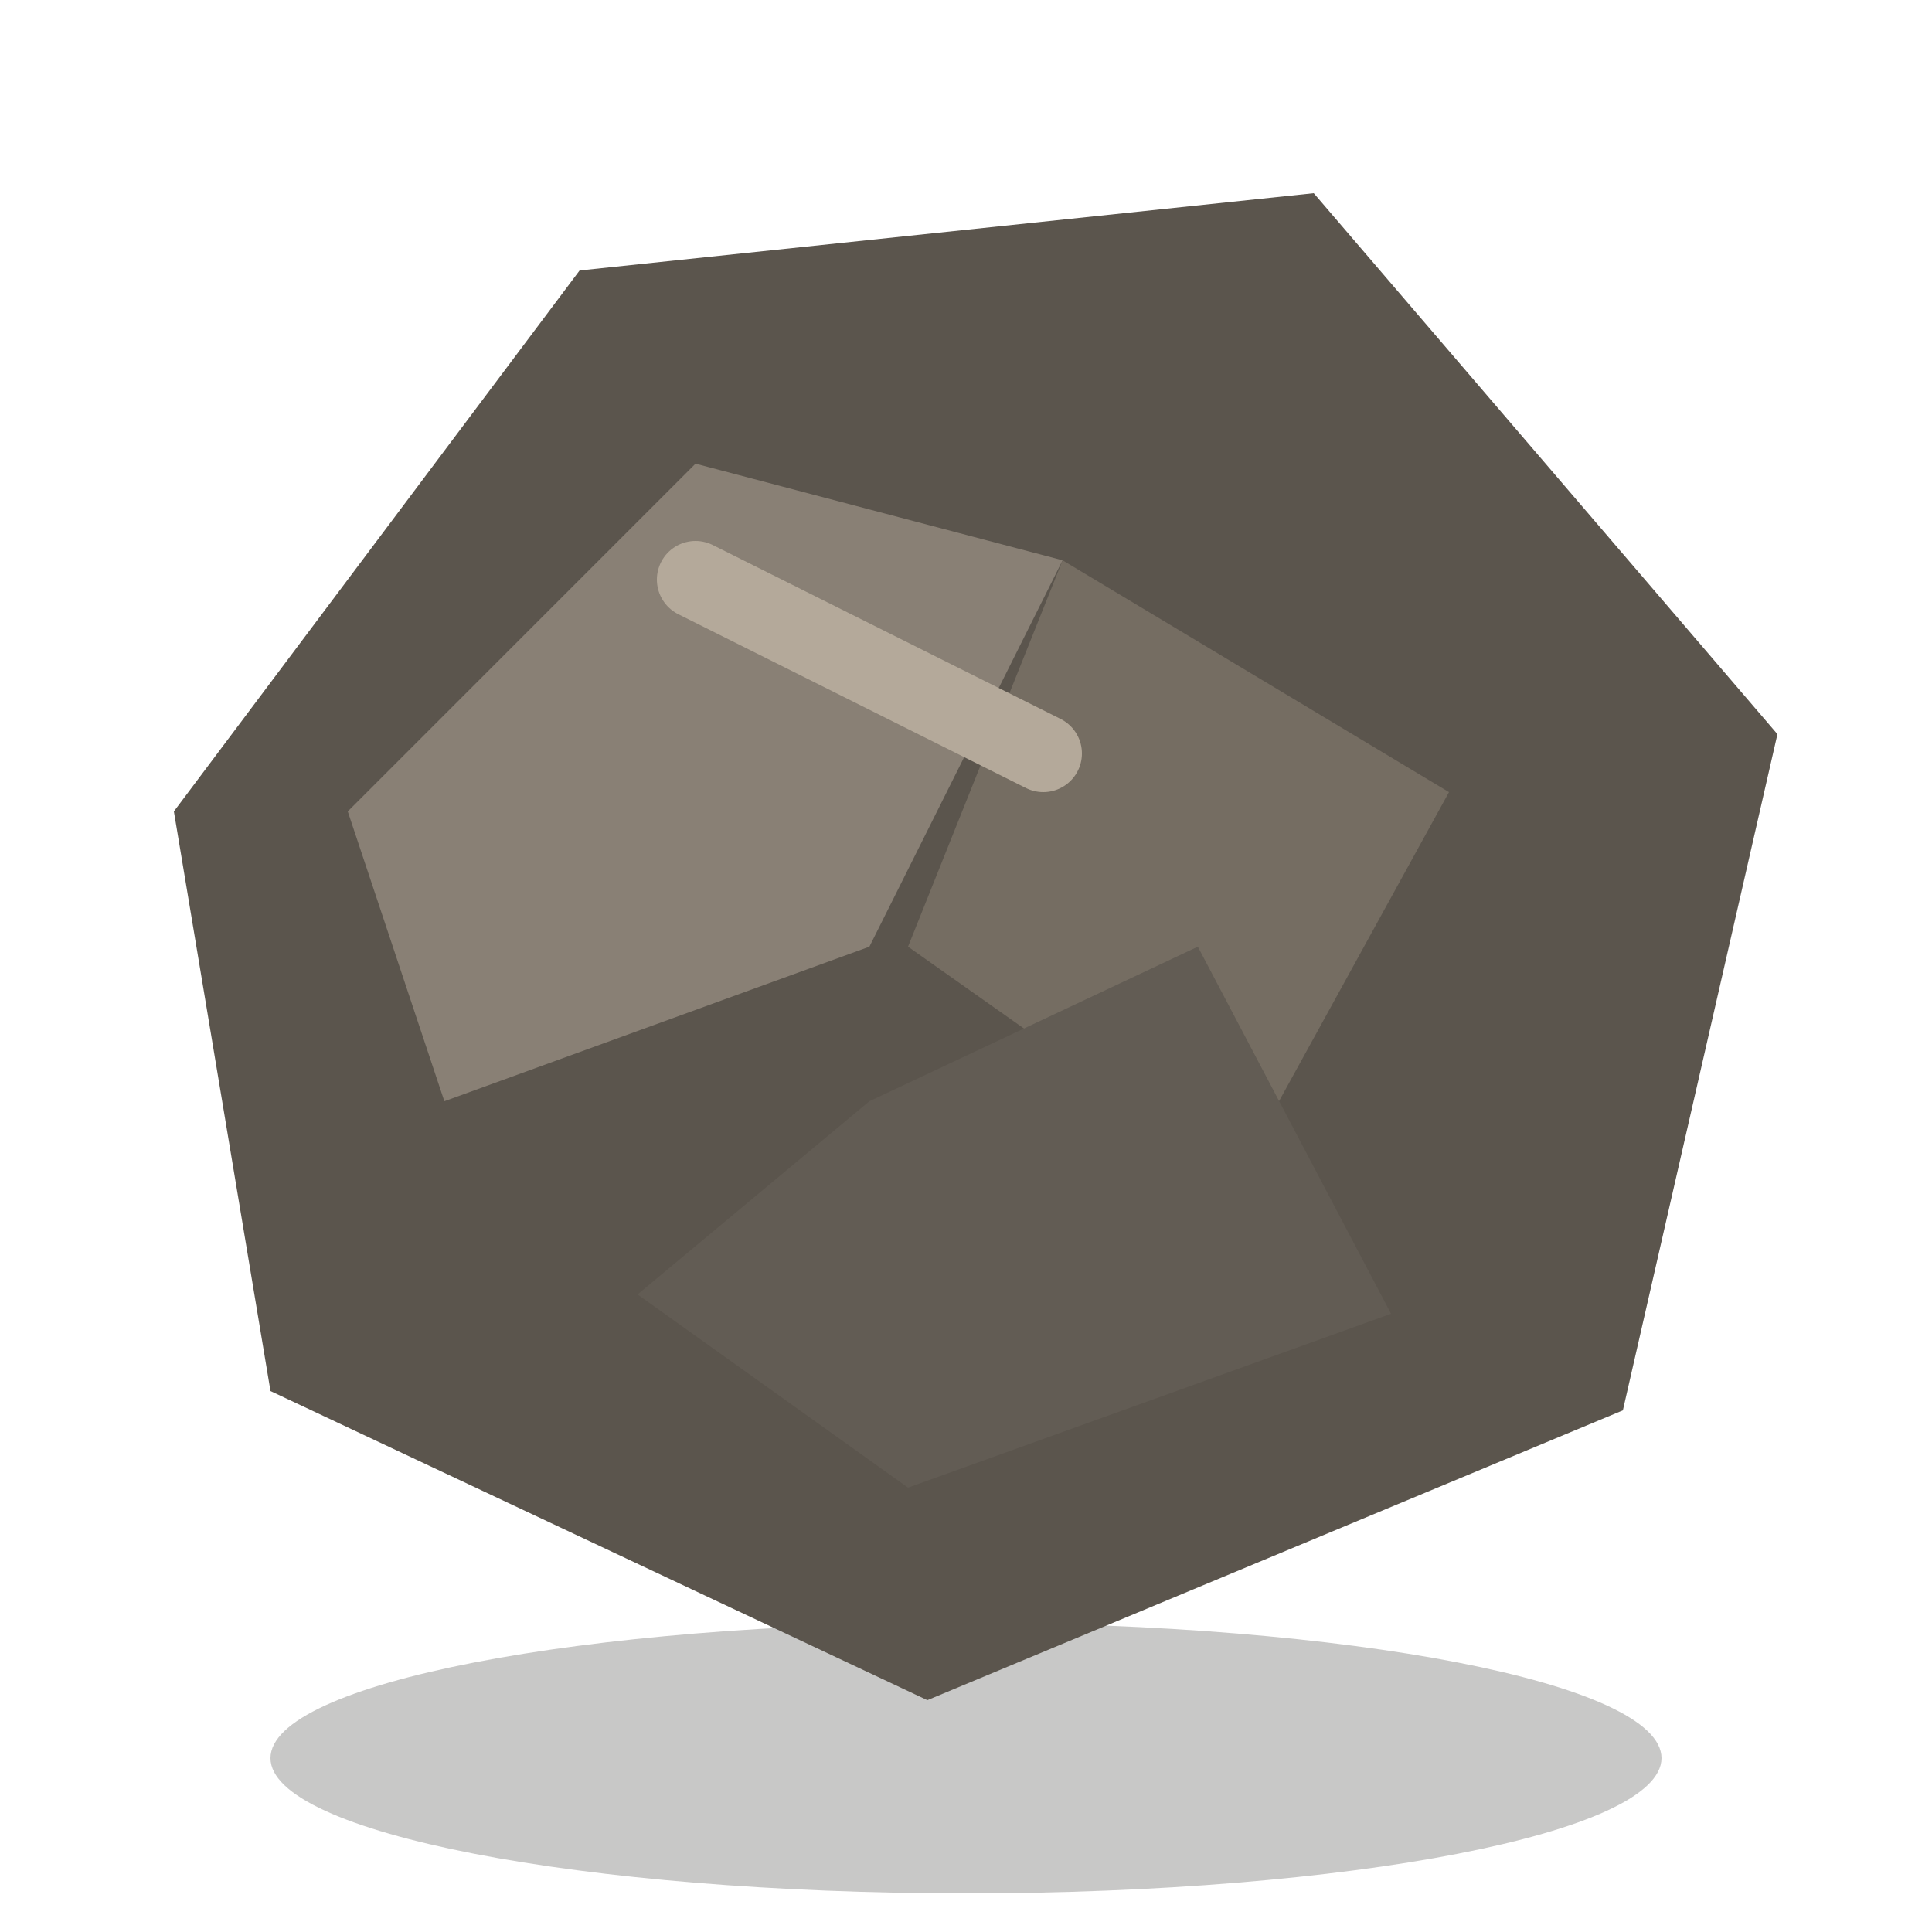
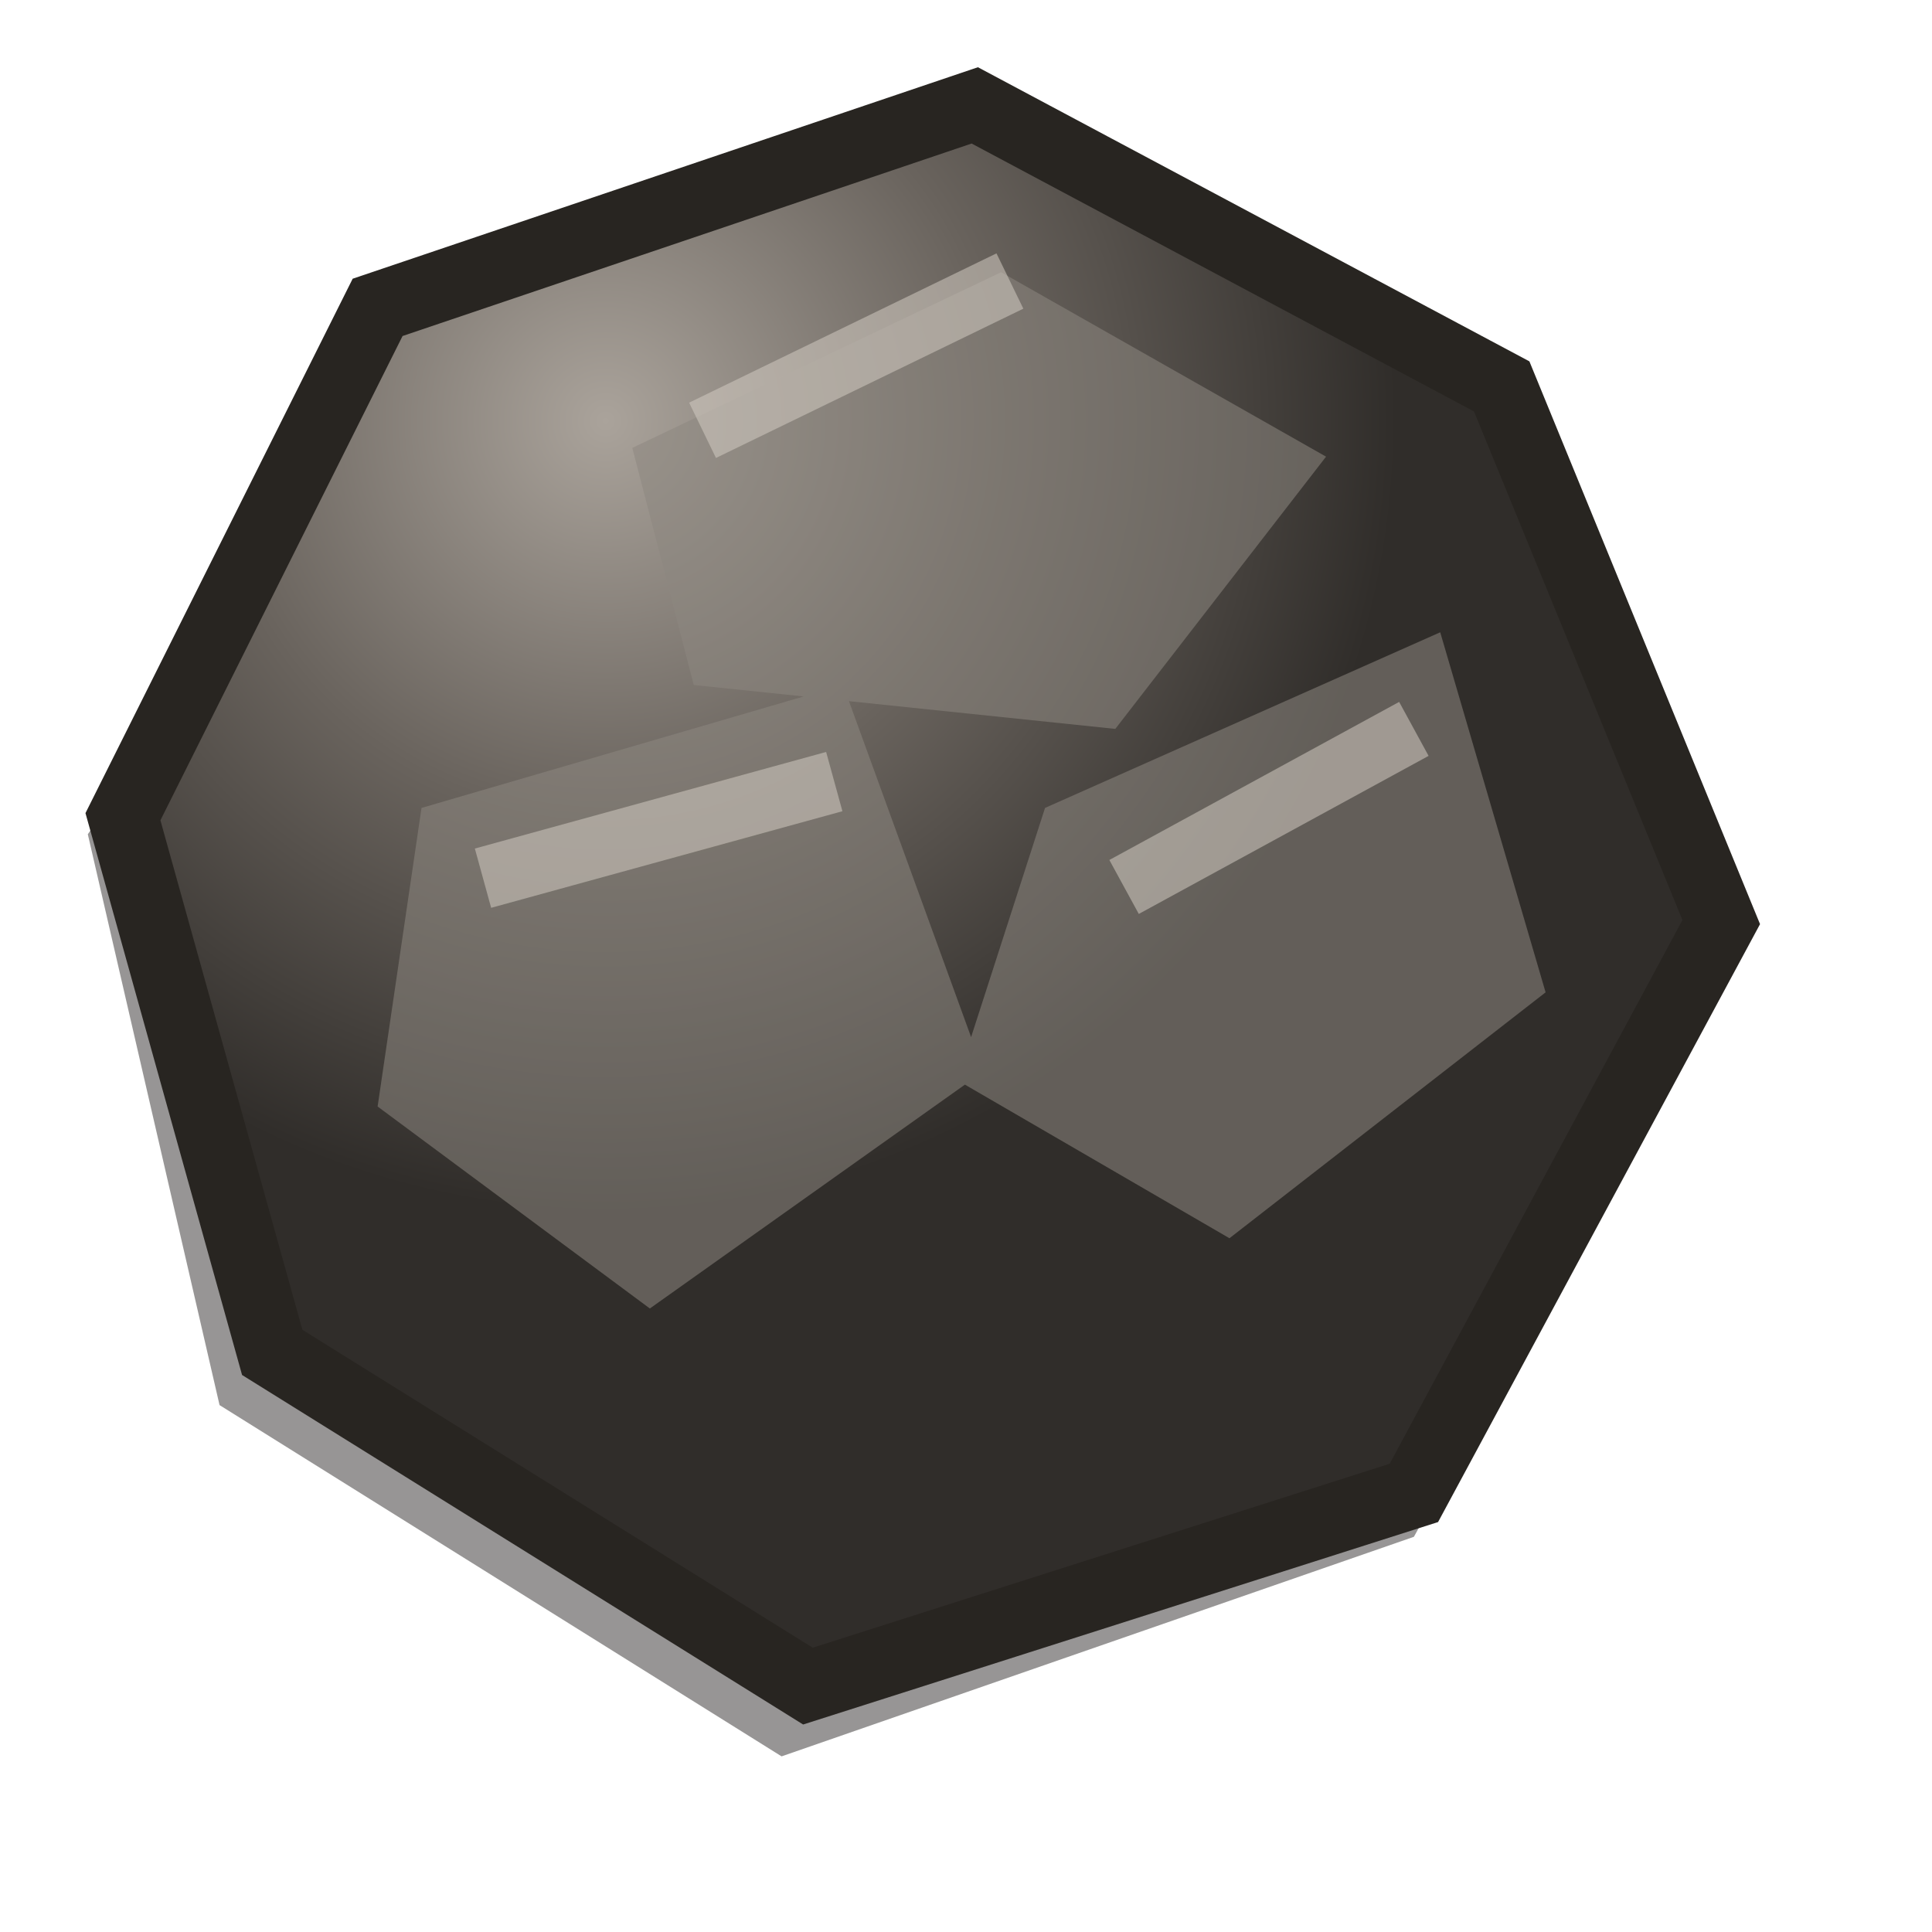
- <svg xmlns="http://www.w3.org/2000/svg" width="100" height="100" viewBox="0 0 100 100">
-   <ellipse cx="50" cy="91" rx="36" ry="7" fill="#25231f" opacity=".25" />
-   <path d="M14 72 9 42 30 14l38-4 24 28-8 35-36 15z" fill="#5b554d" />
-   <path d="m18 42 18-18 19 5-10 20-22 8z" fill="#898075" />
-   <path d="m55 29 20 12-11 20-17-12z" fill="#756d62" />
-   <path d="m45 57 17-8 10 19-25 9-14-10z" fill="#625c54" />
-   <path d="m36 30 18 9" stroke="#b4a99a" stroke-width="4" stroke-linecap="round" />
+ <svg xmlns="http://www.w3.org/2000/svg" width="220" height="220" viewBox="0 0 220 220">
+   <defs>
+     <radialGradient id="r" cx=".3" cy=".2">
+       <stop stop-color="#aaa39b" />
+       <stop offset=".5" stop-color="#69635d" />
+       <stop offset="1" stop-color="#302d2a" />
+     </radialGradient>
+   </defs>
+   <path d="M47 40L112 18l57 30 27 64-35 63-72 25-64-40-15-65z" fill="#181513" opacity=".45" />
+   <path d="M43 35L111 12l60 32 25 61-35 65-69 22-61-38-17-61z" fill="url(#r)" stroke="#282521" stroke-width="8" />
+   <path d="M72 51l42-20 37 21-24 31-48-5zM48 92l48-14 16 44-38 27-31-23zM119 92l45-20 12 41-36 28-31-18z" fill="#8d8780" opacity=".55" />
+   <path d="M80 49l35-17M55 100l40-11M128 101l33-18" stroke="#d1cbc1" stroke-width="7" opacity=".55" />
</svg>
